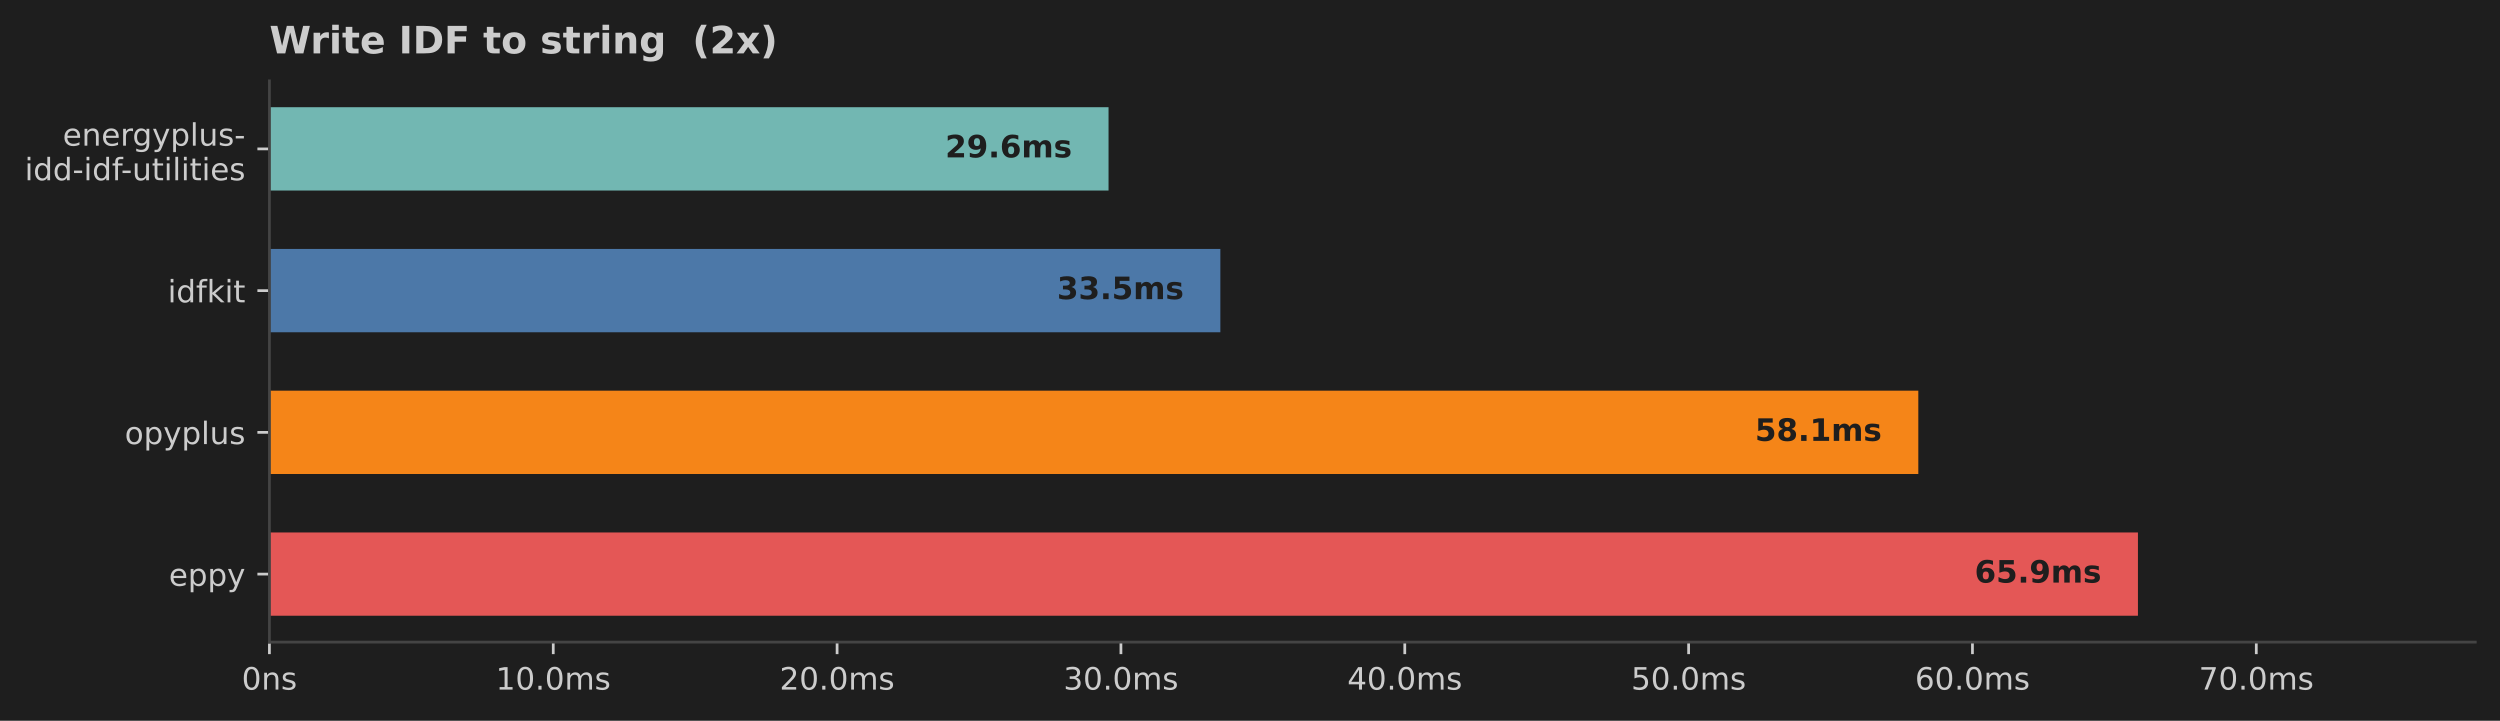
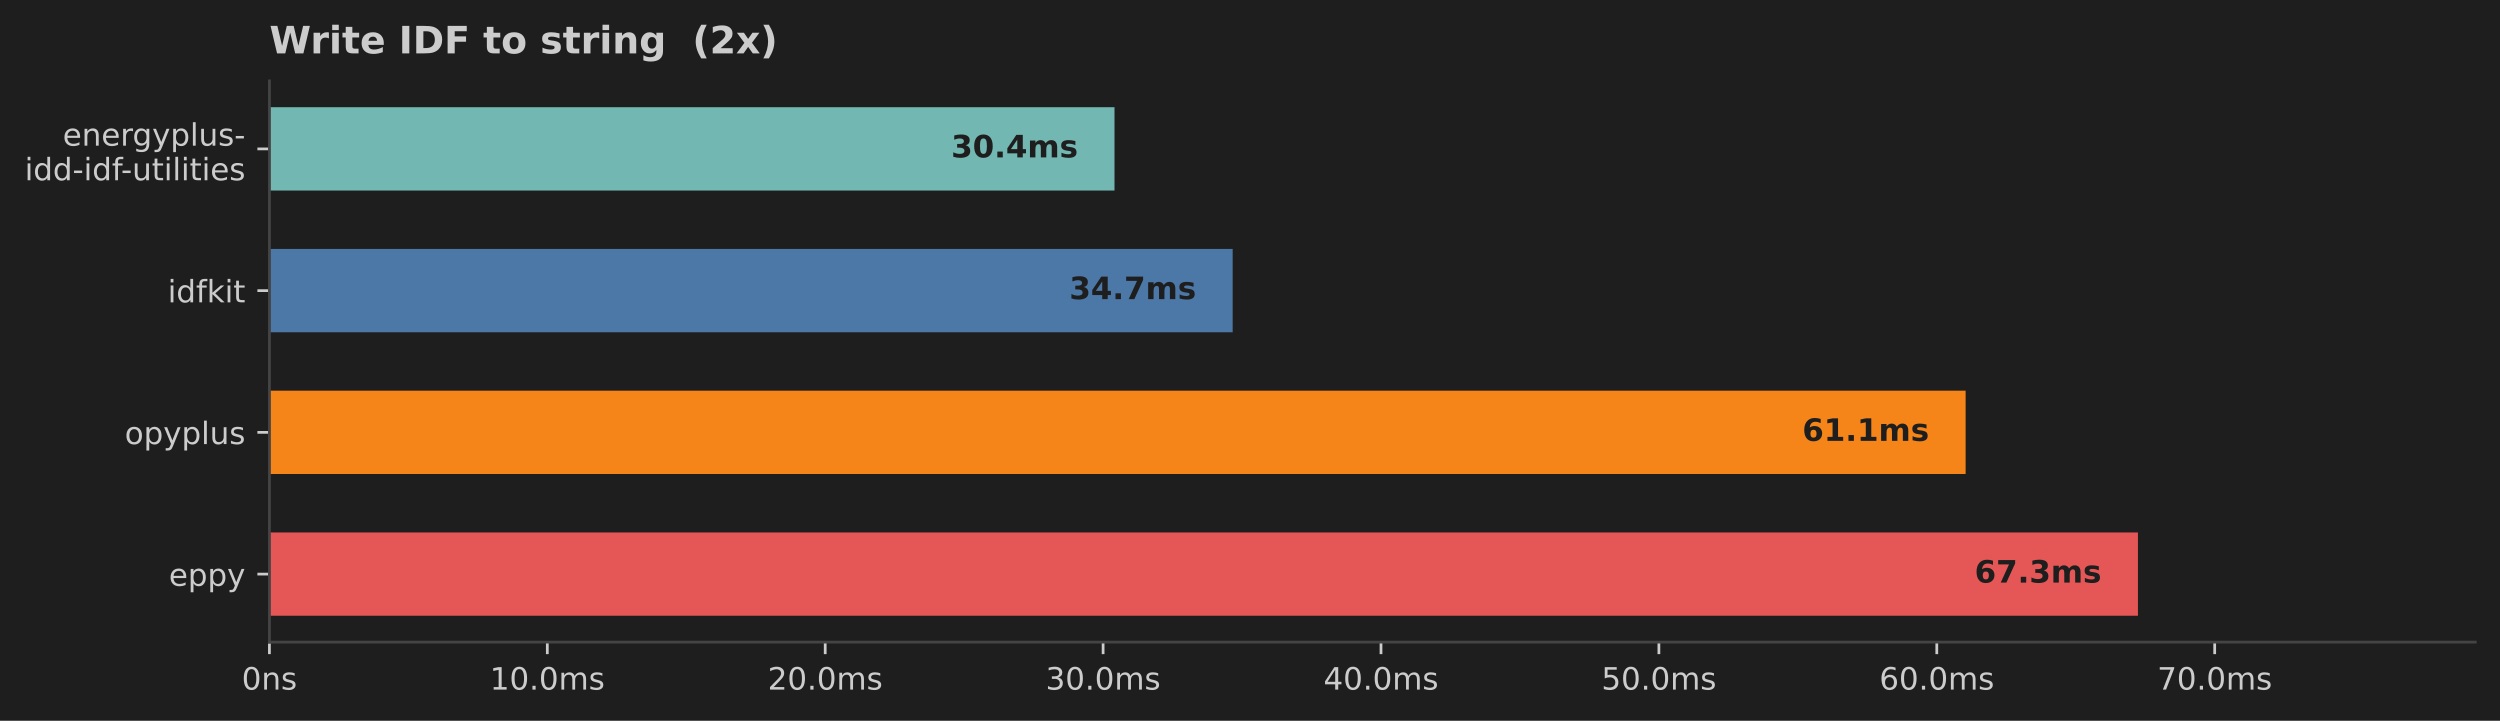
<svg xmlns="http://www.w3.org/2000/svg" xmlns:xlink="http://www.w3.org/1999/xlink" width="728.4pt" height="210pt" viewBox="0 0 728.4 210" version="1.1">
  <defs>
    <style type="text/css">*{stroke-linejoin: round; stroke-linecap: butt}</style>
  </defs>
  <g id="figure_1">
    <g id="patch_1">
      <path d="M 0 210 L 728.4 210 L 728.4 -0 L 0 -0 z " style="fill: #1e1e1e" />
    </g>
    <g id="axes_1">
      <g id="patch_2">
        <path d="M 78.497 187.089 L 721.2 187.089 L 721.2 23.558 L 78.497 23.558 z " style="fill: #1e1e1e" />
      </g>
      <g id="patch_3">
-         <path d="M 78.497 30.992 L 323.235 30.992 L 323.235 55.769 L 78.497 55.769 z " clip-path="url(#p96dfc71b9c)" style="fill: #72b7b2; stroke: #1e1e1e; stroke-width: 0.5; stroke-linejoin: miter" />
+         <path d="M 78.497 30.992 L 324.974 30.992 L 324.974 55.769 L 78.497 55.769 z " clip-path="url(#p9138da29f1)" style="fill: #72b7b2; stroke: #1e1e1e; stroke-width: 0.5; stroke-linejoin: miter" />
      </g>
      <g id="patch_4">
-         <path d="M 78.497 72.287 L 355.811 72.287 L 355.811 97.065 L 78.497 97.065 z " clip-path="url(#p96dfc71b9c)" style="fill: #4c78a8; stroke: #1e1e1e; stroke-width: 0.5; stroke-linejoin: miter" />
+         <path d="M 78.497 72.287 L 359.402 72.287 L 359.402 97.065 L 78.497 97.065 z " clip-path="url(#p9138da29f1)" style="fill: #4c78a8; stroke: #1e1e1e; stroke-width: 0.5; stroke-linejoin: miter" />
      </g>
      <g id="patch_5">
-         <path d="M 78.497 113.583 L 559.168 113.583 L 559.168 138.36 L 78.497 138.36 z " clip-path="url(#p96dfc71b9c)" style="fill: #f58518; stroke: #1e1e1e; stroke-width: 0.5; stroke-linejoin: miter" />
+         <path d="M 78.497 113.583 L 572.957 113.583 L 572.957 138.36 L 78.497 138.36 z " clip-path="url(#p9138da29f1)" style="fill: #f58518; stroke: #1e1e1e; stroke-width: 0.5; stroke-linejoin: miter" />
      </g>
      <g id="patch_6">
-         <path d="M 78.497 154.879 L 623.16 154.879 L 623.16 179.656 L 78.497 179.656 z " clip-path="url(#p96dfc71b9c)" style="fill: #e45756; stroke: #1e1e1e; stroke-width: 0.5; stroke-linejoin: miter" />
+         <path d="M 78.497 154.879 L 623.16 154.879 L 623.16 179.656 L 78.497 179.656 z " clip-path="url(#p9138da29f1)" style="fill: #e45756; stroke: #1e1e1e; stroke-width: 0.5; stroke-linejoin: miter" />
      </g>
      <g id="matplotlib.axis_1">
        <g id="xtick_1">
          <g id="line2d_1">
            <defs>
-               <path id="m6cda7a07f8" d="M 0 0 L 0 3.5 " style="stroke: #cccccc; stroke-width: 0.8" />
+               <path id="me271618b2a" d="M 0 0 L 0 3.5 " style="stroke: #cccccc; stroke-width: 0.8" />
            </defs>
            <g>
-               <use xlink:href="#m6cda7a07f8" x="78.497" y="187.089" style="fill: #cccccc; stroke: #cccccc; stroke-width: 0.8" />
+               <use xlink:href="#me271618b2a" x="78.497" y="187.089" style="fill: #cccccc; stroke: #cccccc; stroke-width: 0.8" />
            </g>
          </g>
          <g id="text_1">
            <g style="fill: #cccccc" transform="translate(70.43734 200.9278) scale(0.09 -0.09)">
              <defs>
                <path id="DejaVuSans-30" d="M 2034 4250 Q 1547 4250 1301 3770 Q 1056 3291 1056 2328 Q 1056 1369 1301 889 Q 1547 409 2034 409 Q 2525 409 2770 889 Q 3016 1369 3016 2328 Q 3016 3291 2770 3770 Q 2525 4250 2034 4250 z M 2034 4750 Q 2819 4750 3233 4129 Q 3647 3509 3647 2328 Q 3647 1150 3233 529 Q 2819 -91 2034 -91 Q 1250 -91 836 529 Q 422 1150 422 2328 Q 422 3509 836 4129 Q 1250 4750 2034 4750 z " transform="scale(0.015625)" />
                <path id="DejaVuSans-6e" d="M 3513 2113 L 3513 0 L 2938 0 L 2938 2094 Q 2938 2591 2744 2837 Q 2550 3084 2163 3084 Q 1697 3084 1428 2787 Q 1159 2491 1159 1978 L 1159 0 L 581 0 L 581 3500 L 1159 3500 L 1159 2956 Q 1366 3272 1645 3428 Q 1925 3584 2291 3584 Q 2894 3584 3203 3211 Q 3513 2838 3513 2113 z " transform="scale(0.015625)" />
                <path id="DejaVuSans-73" d="M 2834 3397 L 2834 2853 Q 2591 2978 2328 3040 Q 2066 3103 1784 3103 Q 1356 3103 1142 2972 Q 928 2841 928 2578 Q 928 2378 1081 2264 Q 1234 2150 1697 2047 L 1894 2003 Q 2506 1872 2764 1633 Q 3022 1394 3022 966 Q 3022 478 2636 193 Q 2250 -91 1575 -91 Q 1294 -91 989 -36 Q 684 19 347 128 L 347 722 Q 666 556 975 473 Q 1284 391 1588 391 Q 1994 391 2212 530 Q 2431 669 2431 922 Q 2431 1156 2273 1281 Q 2116 1406 1581 1522 L 1381 1569 Q 847 1681 609 1914 Q 372 2147 372 2553 Q 372 3047 722 3315 Q 1072 3584 1716 3584 Q 2034 3584 2315 3537 Q 2597 3491 2834 3397 z " transform="scale(0.015625)" />
              </defs>
              <use xlink:href="#DejaVuSans-30" />
              <use xlink:href="#DejaVuSans-6e" transform="translate(63.62305 0)" />
              <use xlink:href="#DejaVuSans-73" transform="translate(127.002 0)" />
            </g>
          </g>
        </g>
        <g id="xtick_2">
          <g id="line2d_2">
            <g>
-               <use xlink:href="#m6cda7a07f8" x="161.196" y="187.089" style="fill: #cccccc; stroke: #cccccc; stroke-width: 0.8" />
+               <use xlink:href="#me271618b2a" x="159.465" y="187.089" style="fill: #cccccc; stroke: #cccccc; stroke-width: 0.8" />
            </g>
          </g>
          <g id="text_2">
-             <g style="fill: #cccccc" transform="translate(144.4491 200.9278) scale(0.09 -0.09)">
+             <g style="fill: #cccccc" transform="translate(142.7175 200.9278) scale(0.09 -0.09)">
              <defs>
                <path id="DejaVuSans-31" d="M 794 531 L 1825 531 L 1825 4091 L 703 3866 L 703 4441 L 1819 4666 L 2450 4666 L 2450 531 L 3481 531 L 3481 0 L 794 0 L 794 531 z " transform="scale(0.015625)" />
                <path id="DejaVuSans-2e" d="M 684 794 L 1344 794 L 1344 0 L 684 0 L 684 794 z " transform="scale(0.015625)" />
                <path id="DejaVuSans-6d" d="M 3328 2828 Q 3544 3216 3844 3400 Q 4144 3584 4550 3584 Q 5097 3584 5394 3201 Q 5691 2819 5691 2113 L 5691 0 L 5113 0 L 5113 2094 Q 5113 2597 4934 2840 Q 4756 3084 4391 3084 Q 3944 3084 3684 2787 Q 3425 2491 3425 1978 L 3425 0 L 2847 0 L 2847 2094 Q 2847 2600 2669 2842 Q 2491 3084 2119 3084 Q 1678 3084 1418 2786 Q 1159 2488 1159 1978 L 1159 0 L 581 0 L 581 3500 L 1159 3500 L 1159 2956 Q 1356 3278 1631 3431 Q 1906 3584 2284 3584 Q 2666 3584 2933 3390 Q 3200 3197 3328 2828 z " transform="scale(0.015625)" />
              </defs>
              <use xlink:href="#DejaVuSans-31" />
              <use xlink:href="#DejaVuSans-30" transform="translate(63.62305 0)" />
              <use xlink:href="#DejaVuSans-2e" transform="translate(127.2461 0)" />
              <use xlink:href="#DejaVuSans-30" transform="translate(159.0332 0)" />
              <use xlink:href="#DejaVuSans-6d" transform="translate(222.6562 0)" />
              <use xlink:href="#DejaVuSans-73" transform="translate(320.0684 0)" />
            </g>
          </g>
        </g>
        <g id="xtick_3">
          <g id="line2d_3">
            <g>
-               <use xlink:href="#m6cda7a07f8" x="243.896" y="187.089" style="fill: #cccccc; stroke: #cccccc; stroke-width: 0.8" />
+               <use xlink:href="#me271618b2a" x="240.432" y="187.089" style="fill: #cccccc; stroke: #cccccc; stroke-width: 0.8" />
            </g>
          </g>
          <g id="text_3">
-             <g style="fill: #cccccc" transform="translate(227.1487 200.9278) scale(0.09 -0.09)">
+             <g style="fill: #cccccc" transform="translate(223.6855 200.9278) scale(0.09 -0.09)">
              <defs>
                <path id="DejaVuSans-32" d="M 1228 531 L 3431 531 L 3431 0 L 469 0 L 469 531 Q 828 903 1448 1529 Q 2069 2156 2228 2338 Q 2531 2678 2651 2914 Q 2772 3150 2772 3378 Q 2772 3750 2511 3984 Q 2250 4219 1831 4219 Q 1534 4219 1204 4116 Q 875 4013 500 3803 L 500 4441 Q 881 4594 1212 4672 Q 1544 4750 1819 4750 Q 2544 4750 2975 4387 Q 3406 4025 3406 3419 Q 3406 3131 3298 2873 Q 3191 2616 2906 2266 Q 2828 2175 2409 1742 Q 1991 1309 1228 531 z " transform="scale(0.015625)" />
              </defs>
              <use xlink:href="#DejaVuSans-32" />
              <use xlink:href="#DejaVuSans-30" transform="translate(63.62305 0)" />
              <use xlink:href="#DejaVuSans-2e" transform="translate(127.2461 0)" />
              <use xlink:href="#DejaVuSans-30" transform="translate(159.0332 0)" />
              <use xlink:href="#DejaVuSans-6d" transform="translate(222.6562 0)" />
              <use xlink:href="#DejaVuSans-73" transform="translate(320.0684 0)" />
            </g>
          </g>
        </g>
        <g id="xtick_4">
          <g id="line2d_4">
            <g>
-               <use xlink:href="#m6cda7a07f8" x="326.595" y="187.089" style="fill: #cccccc; stroke: #cccccc; stroke-width: 0.8" />
+               <use xlink:href="#me271618b2a" x="321.4" y="187.089" style="fill: #cccccc; stroke: #cccccc; stroke-width: 0.8" />
            </g>
          </g>
          <g id="text_4">
-             <g style="fill: #cccccc" transform="translate(309.8482 200.9278) scale(0.09 -0.09)">
+             <g style="fill: #cccccc" transform="translate(304.6534 200.9278) scale(0.09 -0.09)">
              <defs>
                <path id="DejaVuSans-33" d="M 2597 2516 Q 3050 2419 3304 2112 Q 3559 1806 3559 1356 Q 3559 666 3084 287 Q 2609 -91 1734 -91 Q 1441 -91 1130 -33 Q 819 25 488 141 L 488 750 Q 750 597 1062 519 Q 1375 441 1716 441 Q 2309 441 2620 675 Q 2931 909 2931 1356 Q 2931 1769 2642 2001 Q 2353 2234 1838 2234 L 1294 2234 L 1294 2753 L 1863 2753 Q 2328 2753 2575 2939 Q 2822 3125 2822 3475 Q 2822 3834 2567 4026 Q 2313 4219 1838 4219 Q 1578 4219 1281 4162 Q 984 4106 628 3988 L 628 4550 Q 988 4650 1302 4700 Q 1616 4750 1894 4750 Q 2613 4750 3031 4423 Q 3450 4097 3450 3541 Q 3450 3153 3228 2886 Q 3006 2619 2597 2516 z " transform="scale(0.015625)" />
              </defs>
              <use xlink:href="#DejaVuSans-33" />
              <use xlink:href="#DejaVuSans-30" transform="translate(63.62305 0)" />
              <use xlink:href="#DejaVuSans-2e" transform="translate(127.2461 0)" />
              <use xlink:href="#DejaVuSans-30" transform="translate(159.0332 0)" />
              <use xlink:href="#DejaVuSans-6d" transform="translate(222.6562 0)" />
              <use xlink:href="#DejaVuSans-73" transform="translate(320.0684 0)" />
            </g>
          </g>
        </g>
        <g id="xtick_5">
          <g id="line2d_5">
            <g>
-               <use xlink:href="#m6cda7a07f8" x="409.295" y="187.089" style="fill: #cccccc; stroke: #cccccc; stroke-width: 0.8" />
+               <use xlink:href="#me271618b2a" x="402.368" y="187.089" style="fill: #cccccc; stroke: #cccccc; stroke-width: 0.8" />
            </g>
          </g>
          <g id="text_5">
-             <g style="fill: #cccccc" transform="translate(392.5478 200.9278) scale(0.09 -0.09)">
+             <g style="fill: #cccccc" transform="translate(385.6214 200.9278) scale(0.09 -0.09)">
              <defs>
                <path id="DejaVuSans-34" d="M 2419 4116 L 825 1625 L 2419 1625 L 2419 4116 z M 2253 4666 L 3047 4666 L 3047 1625 L 3713 1625 L 3713 1100 L 3047 1100 L 3047 0 L 2419 0 L 2419 1100 L 313 1100 L 313 1709 L 2253 4666 z " transform="scale(0.015625)" />
              </defs>
              <use xlink:href="#DejaVuSans-34" />
              <use xlink:href="#DejaVuSans-30" transform="translate(63.62305 0)" />
              <use xlink:href="#DejaVuSans-2e" transform="translate(127.2461 0)" />
              <use xlink:href="#DejaVuSans-30" transform="translate(159.0332 0)" />
              <use xlink:href="#DejaVuSans-6d" transform="translate(222.6562 0)" />
              <use xlink:href="#DejaVuSans-73" transform="translate(320.0684 0)" />
            </g>
          </g>
        </g>
        <g id="xtick_6">
          <g id="line2d_6">
            <g>
-               <use xlink:href="#m6cda7a07f8" x="491.994" y="187.089" style="fill: #cccccc; stroke: #cccccc; stroke-width: 0.8" />
+               <use xlink:href="#me271618b2a" x="483.336" y="187.089" style="fill: #cccccc; stroke: #cccccc; stroke-width: 0.8" />
            </g>
          </g>
          <g id="text_6">
-             <g style="fill: #cccccc" transform="translate(475.2474 200.9278) scale(0.09 -0.09)">
+             <g style="fill: #cccccc" transform="translate(466.5893 200.9278) scale(0.09 -0.09)">
              <defs>
                <path id="DejaVuSans-35" d="M 691 4666 L 3169 4666 L 3169 4134 L 1269 4134 L 1269 2991 Q 1406 3038 1543 3061 Q 1681 3084 1819 3084 Q 2600 3084 3056 2656 Q 3513 2228 3513 1497 Q 3513 744 3044 326 Q 2575 -91 1722 -91 Q 1428 -91 1123 -41 Q 819 9 494 109 L 494 744 Q 775 591 1075 516 Q 1375 441 1709 441 Q 2250 441 2565 725 Q 2881 1009 2881 1497 Q 2881 1984 2565 2268 Q 2250 2553 1709 2553 Q 1456 2553 1204 2497 Q 953 2441 691 2322 L 691 4666 z " transform="scale(0.015625)" />
              </defs>
              <use xlink:href="#DejaVuSans-35" />
              <use xlink:href="#DejaVuSans-30" transform="translate(63.62305 0)" />
              <use xlink:href="#DejaVuSans-2e" transform="translate(127.2461 0)" />
              <use xlink:href="#DejaVuSans-30" transform="translate(159.0332 0)" />
              <use xlink:href="#DejaVuSans-6d" transform="translate(222.6562 0)" />
              <use xlink:href="#DejaVuSans-73" transform="translate(320.0684 0)" />
            </g>
          </g>
        </g>
        <g id="xtick_7">
          <g id="line2d_7">
            <g>
-               <use xlink:href="#m6cda7a07f8" x="574.694" y="187.089" style="fill: #cccccc; stroke: #cccccc; stroke-width: 0.8" />
+               <use xlink:href="#me271618b2a" x="564.304" y="187.089" style="fill: #cccccc; stroke: #cccccc; stroke-width: 0.8" />
            </g>
          </g>
          <g id="text_7">
-             <g style="fill: #cccccc" transform="translate(557.9469 200.9278) scale(0.09 -0.09)">
+             <g style="fill: #cccccc" transform="translate(547.5573 200.9278) scale(0.09 -0.09)">
              <defs>
                <path id="DejaVuSans-36" d="M 2113 2584 Q 1688 2584 1439 2293 Q 1191 2003 1191 1497 Q 1191 994 1439 701 Q 1688 409 2113 409 Q 2538 409 2786 701 Q 3034 994 3034 1497 Q 3034 2003 2786 2293 Q 2538 2584 2113 2584 z M 3366 4563 L 3366 3988 Q 3128 4100 2886 4159 Q 2644 4219 2406 4219 Q 1781 4219 1451 3797 Q 1122 3375 1075 2522 Q 1259 2794 1537 2939 Q 1816 3084 2150 3084 Q 2853 3084 3261 2657 Q 3669 2231 3669 1497 Q 3669 778 3244 343 Q 2819 -91 2113 -91 Q 1303 -91 875 529 Q 447 1150 447 2328 Q 447 3434 972 4092 Q 1497 4750 2381 4750 Q 2619 4750 2861 4703 Q 3103 4656 3366 4563 z " transform="scale(0.015625)" />
              </defs>
              <use xlink:href="#DejaVuSans-36" />
              <use xlink:href="#DejaVuSans-30" transform="translate(63.62305 0)" />
              <use xlink:href="#DejaVuSans-2e" transform="translate(127.2461 0)" />
              <use xlink:href="#DejaVuSans-30" transform="translate(159.0332 0)" />
              <use xlink:href="#DejaVuSans-6d" transform="translate(222.6562 0)" />
              <use xlink:href="#DejaVuSans-73" transform="translate(320.0684 0)" />
            </g>
          </g>
        </g>
        <g id="xtick_8">
          <g id="line2d_8">
            <g>
-               <use xlink:href="#m6cda7a07f8" x="657.394" y="187.089" style="fill: #cccccc; stroke: #cccccc; stroke-width: 0.8" />
+               <use xlink:href="#me271618b2a" x="645.272" y="187.089" style="fill: #cccccc; stroke: #cccccc; stroke-width: 0.8" />
            </g>
          </g>
          <g id="text_8">
-             <g style="fill: #cccccc" transform="translate(640.6465 200.9278) scale(0.09 -0.09)">
+             <g style="fill: #cccccc" transform="translate(628.5253 200.9278) scale(0.09 -0.09)">
              <defs>
                <path id="DejaVuSans-37" d="M 525 4666 L 3525 4666 L 3525 4397 L 1831 0 L 1172 0 L 2766 4134 L 525 4134 L 525 4666 z " transform="scale(0.015625)" />
              </defs>
              <use xlink:href="#DejaVuSans-37" />
              <use xlink:href="#DejaVuSans-30" transform="translate(63.62305 0)" />
              <use xlink:href="#DejaVuSans-2e" transform="translate(127.2461 0)" />
              <use xlink:href="#DejaVuSans-30" transform="translate(159.0332 0)" />
              <use xlink:href="#DejaVuSans-6d" transform="translate(222.6562 0)" />
              <use xlink:href="#DejaVuSans-73" transform="translate(320.0684 0)" />
            </g>
          </g>
        </g>
      </g>
      <g id="matplotlib.axis_2">
        <g id="ytick_1">
          <g id="line2d_9">
            <defs>
-               <path id="mdb634c8b94" d="M 0 0 L -3.5 0 " style="stroke: #cccccc; stroke-width: 0.8" />
+               <path id="m013db70991" d="M 0 0 L -3.5 0 " style="stroke: #cccccc; stroke-width: 0.8" />
            </defs>
            <g>
-               <use xlink:href="#mdb634c8b94" x="78.497" y="43.38" style="fill: #cccccc; stroke: #cccccc; stroke-width: 0.8" />
+               <use xlink:href="#m013db70991" x="78.497" y="43.38" style="fill: #cccccc; stroke: #cccccc; stroke-width: 0.8" />
            </g>
          </g>
          <g id="text_9">
            <g style="fill: #cccccc" transform="translate(18.28125 42.44435) scale(0.09 -0.09)">
              <defs>
                <path id="DejaVuSans-65" d="M 3597 1894 L 3597 1613 L 953 1613 Q 991 1019 1311 708 Q 1631 397 2203 397 Q 2534 397 2845 478 Q 3156 559 3463 722 L 3463 178 Q 3153 47 2828 -22 Q 2503 -91 2169 -91 Q 1331 -91 842 396 Q 353 884 353 1716 Q 353 2575 817 3079 Q 1281 3584 2069 3584 Q 2775 3584 3186 3129 Q 3597 2675 3597 1894 z M 3022 2063 Q 3016 2534 2758 2815 Q 2500 3097 2075 3097 Q 1594 3097 1305 2825 Q 1016 2553 972 2059 L 3022 2063 z " transform="scale(0.015625)" />
                <path id="DejaVuSans-72" d="M 2631 2963 Q 2534 3019 2420 3045 Q 2306 3072 2169 3072 Q 1681 3072 1420 2755 Q 1159 2438 1159 1844 L 1159 0 L 581 0 L 581 3500 L 1159 3500 L 1159 2956 Q 1341 3275 1631 3429 Q 1922 3584 2338 3584 Q 2397 3584 2469 3576 Q 2541 3569 2628 3553 L 2631 2963 z " transform="scale(0.015625)" />
                <path id="DejaVuSans-67" d="M 2906 1791 Q 2906 2416 2648 2759 Q 2391 3103 1925 3103 Q 1463 3103 1205 2759 Q 947 2416 947 1791 Q 947 1169 1205 825 Q 1463 481 1925 481 Q 2391 481 2648 825 Q 2906 1169 2906 1791 z M 3481 434 Q 3481 -459 3084 -895 Q 2688 -1331 1869 -1331 Q 1566 -1331 1297 -1286 Q 1028 -1241 775 -1147 L 775 -588 Q 1028 -725 1275 -790 Q 1522 -856 1778 -856 Q 2344 -856 2625 -561 Q 2906 -266 2906 331 L 2906 616 Q 2728 306 2450 153 Q 2172 0 1784 0 Q 1141 0 747 490 Q 353 981 353 1791 Q 353 2603 747 3093 Q 1141 3584 1784 3584 Q 2172 3584 2450 3431 Q 2728 3278 2906 2969 L 2906 3500 L 3481 3500 L 3481 434 z " transform="scale(0.015625)" />
                <path id="DejaVuSans-79" d="M 2059 -325 Q 1816 -950 1584 -1140 Q 1353 -1331 966 -1331 L 506 -1331 L 506 -850 L 844 -850 Q 1081 -850 1212 -737 Q 1344 -625 1503 -206 L 1606 56 L 191 3500 L 800 3500 L 1894 763 L 2988 3500 L 3597 3500 L 2059 -325 z " transform="scale(0.015625)" />
                <path id="DejaVuSans-70" d="M 1159 525 L 1159 -1331 L 581 -1331 L 581 3500 L 1159 3500 L 1159 2969 Q 1341 3281 1617 3432 Q 1894 3584 2278 3584 Q 2916 3584 3314 3078 Q 3713 2572 3713 1747 Q 3713 922 3314 415 Q 2916 -91 2278 -91 Q 1894 -91 1617 61 Q 1341 213 1159 525 z M 3116 1747 Q 3116 2381 2855 2742 Q 2594 3103 2138 3103 Q 1681 3103 1420 2742 Q 1159 2381 1159 1747 Q 1159 1113 1420 752 Q 1681 391 2138 391 Q 2594 391 2855 752 Q 3116 1113 3116 1747 z " transform="scale(0.015625)" />
                <path id="DejaVuSans-6c" d="M 603 4863 L 1178 4863 L 1178 0 L 603 0 L 603 4863 z " transform="scale(0.015625)" />
                <path id="DejaVuSans-75" d="M 544 1381 L 544 3500 L 1119 3500 L 1119 1403 Q 1119 906 1312 657 Q 1506 409 1894 409 Q 2359 409 2629 706 Q 2900 1003 2900 1516 L 2900 3500 L 3475 3500 L 3475 0 L 2900 0 L 2900 538 Q 2691 219 2414 64 Q 2138 -91 1772 -91 Q 1169 -91 856 284 Q 544 659 544 1381 z M 1991 3584 L 1991 3584 z " transform="scale(0.015625)" />
                <path id="DejaVuSans-2d" d="M 313 2009 L 1997 2009 L 1997 1497 L 313 1497 L 313 2009 z " transform="scale(0.015625)" />
              </defs>
              <use xlink:href="#DejaVuSans-65" />
              <use xlink:href="#DejaVuSans-6e" transform="translate(61.52344 0)" />
              <use xlink:href="#DejaVuSans-65" transform="translate(124.9023 0)" />
              <use xlink:href="#DejaVuSans-72" transform="translate(186.4258 0)" />
              <use xlink:href="#DejaVuSans-67" transform="translate(225.7891 0)" />
              <use xlink:href="#DejaVuSans-79" transform="translate(289.2656 0)" />
              <use xlink:href="#DejaVuSans-70" transform="translate(348.4453 0)" />
              <use xlink:href="#DejaVuSans-6c" transform="translate(411.9219 0)" />
              <use xlink:href="#DejaVuSans-75" transform="translate(439.7051 0)" />
              <use xlink:href="#DejaVuSans-73" transform="translate(503.084 0)" />
              <use xlink:href="#DejaVuSans-2d" transform="translate(555.1836 0)" />
            </g>
            <g style="fill: #cccccc" transform="translate(7.2 52.52238) scale(0.09 -0.09)">
              <defs>
                <path id="DejaVuSans-69" d="M 603 3500 L 1178 3500 L 1178 0 L 603 0 L 603 3500 z M 603 4863 L 1178 4863 L 1178 4134 L 603 4134 L 603 4863 z " transform="scale(0.015625)" />
                <path id="DejaVuSans-64" d="M 2906 2969 L 2906 4863 L 3481 4863 L 3481 0 L 2906 0 L 2906 525 Q 2725 213 2448 61 Q 2172 -91 1784 -91 Q 1150 -91 751 415 Q 353 922 353 1747 Q 353 2572 751 3078 Q 1150 3584 1784 3584 Q 2172 3584 2448 3432 Q 2725 3281 2906 2969 z M 947 1747 Q 947 1113 1208 752 Q 1469 391 1925 391 Q 2381 391 2643 752 Q 2906 1113 2906 1747 Q 2906 2381 2643 2742 Q 2381 3103 1925 3103 Q 1469 3103 1208 2742 Q 947 2381 947 1747 z " transform="scale(0.015625)" />
                <path id="DejaVuSans-66" d="M 2375 4863 L 2375 4384 L 1825 4384 Q 1516 4384 1395 4259 Q 1275 4134 1275 3809 L 1275 3500 L 2222 3500 L 2222 3053 L 1275 3053 L 1275 0 L 697 0 L 697 3053 L 147 3053 L 147 3500 L 697 3500 L 697 3744 Q 697 4328 969 4595 Q 1241 4863 1831 4863 L 2375 4863 z " transform="scale(0.015625)" />
                <path id="DejaVuSans-74" d="M 1172 4494 L 1172 3500 L 2356 3500 L 2356 3053 L 1172 3053 L 1172 1153 Q 1172 725 1289 603 Q 1406 481 1766 481 L 2356 481 L 2356 0 L 1766 0 Q 1100 0 847 248 Q 594 497 594 1153 L 594 3053 L 172 3053 L 172 3500 L 594 3500 L 594 4494 L 1172 4494 z " transform="scale(0.015625)" />
              </defs>
              <use xlink:href="#DejaVuSans-69" />
              <use xlink:href="#DejaVuSans-64" transform="translate(27.7832 0)" />
              <use xlink:href="#DejaVuSans-64" transform="translate(91.25977 0)" />
              <use xlink:href="#DejaVuSans-2d" transform="translate(154.7363 0)" />
              <use xlink:href="#DejaVuSans-69" transform="translate(190.8203 0)" />
              <use xlink:href="#DejaVuSans-64" transform="translate(218.6035 0)" />
              <use xlink:href="#DejaVuSans-66" transform="translate(282.0801 0)" />
              <use xlink:href="#DejaVuSans-2d" transform="translate(311.7852 0)" />
              <use xlink:href="#DejaVuSans-75" transform="translate(347.8691 0)" />
              <use xlink:href="#DejaVuSans-74" transform="translate(411.248 0)" />
              <use xlink:href="#DejaVuSans-69" transform="translate(450.457 0)" />
              <use xlink:href="#DejaVuSans-6c" transform="translate(478.2402 0)" />
              <use xlink:href="#DejaVuSans-69" transform="translate(506.0234 0)" />
              <use xlink:href="#DejaVuSans-74" transform="translate(533.8066 0)" />
              <use xlink:href="#DejaVuSans-69" transform="translate(573.0156 0)" />
              <use xlink:href="#DejaVuSans-65" transform="translate(600.7988 0)" />
              <use xlink:href="#DejaVuSans-73" transform="translate(662.3223 0)" />
            </g>
          </g>
        </g>
        <g id="ytick_2">
          <g id="line2d_10">
            <g>
-               <use xlink:href="#mdb634c8b94" x="78.497" y="84.676" style="fill: #cccccc; stroke: #cccccc; stroke-width: 0.8" />
+               <use xlink:href="#m013db70991" x="78.497" y="84.676" style="fill: #cccccc; stroke: #cccccc; stroke-width: 0.8" />
            </g>
          </g>
          <g id="text_10">
            <g style="fill: #cccccc" transform="translate(48.87422 88.0952) scale(0.09 -0.09)">
              <defs>
                <path id="DejaVuSans-6b" d="M 581 4863 L 1159 4863 L 1159 1991 L 2875 3500 L 3609 3500 L 1753 1863 L 3688 0 L 2938 0 L 1159 1709 L 1159 0 L 581 0 L 581 4863 z " transform="scale(0.015625)" />
              </defs>
              <use xlink:href="#DejaVuSans-69" />
              <use xlink:href="#DejaVuSans-64" transform="translate(27.7832 0)" />
              <use xlink:href="#DejaVuSans-66" transform="translate(91.25977 0)" />
              <use xlink:href="#DejaVuSans-6b" transform="translate(126.4648 0)" />
              <use xlink:href="#DejaVuSans-69" transform="translate(184.375 0)" />
              <use xlink:href="#DejaVuSans-74" transform="translate(212.1582 0)" />
            </g>
          </g>
        </g>
        <g id="ytick_3">
          <g id="line2d_11">
            <g>
-               <use xlink:href="#mdb634c8b94" x="78.497" y="125.972" style="fill: #cccccc; stroke: #cccccc; stroke-width: 0.8" />
+               <use xlink:href="#m013db70991" x="78.497" y="125.972" style="fill: #cccccc; stroke: #cccccc; stroke-width: 0.8" />
            </g>
          </g>
          <g id="text_11">
            <g style="fill: #cccccc" transform="translate(36.34313 129.3909) scale(0.09 -0.09)">
              <defs>
                <path id="DejaVuSans-6f" d="M 1959 3097 Q 1497 3097 1228 2736 Q 959 2375 959 1747 Q 959 1119 1226 758 Q 1494 397 1959 397 Q 2419 397 2687 759 Q 2956 1122 2956 1747 Q 2956 2369 2687 2733 Q 2419 3097 1959 3097 z M 1959 3584 Q 2709 3584 3137 3096 Q 3566 2609 3566 1747 Q 3566 888 3137 398 Q 2709 -91 1959 -91 Q 1206 -91 779 398 Q 353 888 353 1747 Q 353 2609 779 3096 Q 1206 3584 1959 3584 z " transform="scale(0.015625)" />
              </defs>
              <use xlink:href="#DejaVuSans-6f" />
              <use xlink:href="#DejaVuSans-70" transform="translate(61.18164 0)" />
              <use xlink:href="#DejaVuSans-79" transform="translate(124.6582 0)" />
              <use xlink:href="#DejaVuSans-70" transform="translate(183.8379 0)" />
              <use xlink:href="#DejaVuSans-6c" transform="translate(247.3145 0)" />
              <use xlink:href="#DejaVuSans-75" transform="translate(275.0977 0)" />
              <use xlink:href="#DejaVuSans-73" transform="translate(338.4766 0)" />
            </g>
          </g>
        </g>
        <g id="ytick_4">
          <g id="line2d_12">
            <g>
-               <use xlink:href="#mdb634c8b94" x="78.497" y="167.267" style="fill: #cccccc; stroke: #cccccc; stroke-width: 0.8" />
+               <use xlink:href="#m013db70991" x="78.497" y="167.267" style="fill: #cccccc; stroke: #cccccc; stroke-width: 0.8" />
            </g>
          </g>
          <g id="text_12">
            <g style="fill: #cccccc" transform="translate(49.20469 170.6866) scale(0.09 -0.09)">
              <use xlink:href="#DejaVuSans-65" />
              <use xlink:href="#DejaVuSans-70" transform="translate(61.52344 0)" />
              <use xlink:href="#DejaVuSans-70" transform="translate(125 0)" />
              <use xlink:href="#DejaVuSans-79" transform="translate(188.4766 0)" />
            </g>
          </g>
        </g>
      </g>
      <g id="patch_7">
        <path d="M 78.497 187.089 L 78.497 23.558 " style="fill: none; stroke: #444444; stroke-width: 0.8; stroke-linejoin: miter; stroke-linecap: square" />
      </g>
      <g id="patch_8">
        <path d="M 78.497 187.089 L 721.2 187.089 " style="fill: none; stroke: #444444; stroke-width: 0.8; stroke-linejoin: miter; stroke-linecap: square" />
      </g>
      <g id="text_13">
-         <g style="fill: #1e1e1e" transform="translate(275.4027 45.86365) scale(0.09 -0.09)">
+         <g style="fill: #1e1e1e" transform="translate(277.1411 45.86365) scale(0.09 -0.09)">
          <defs>
-             <path id="DejaVuSans-Bold-32" d="M 1844 884 L 3897 884 L 3897 0 L 506 0 L 506 884 L 2209 2388 Q 2438 2594 2547 2791 Q 2656 2988 2656 3200 Q 2656 3528 2436 3728 Q 2216 3928 1850 3928 Q 1569 3928 1234 3808 Q 900 3688 519 3450 L 519 4475 Q 925 4609 1322 4679 Q 1719 4750 2100 4750 Q 2938 4750 3402 4381 Q 3866 4013 3866 3353 Q 3866 2972 3669 2642 Q 3472 2313 2841 1759 L 1844 884 z " transform="scale(0.015625)" />
-             <path id="DejaVuSans-Bold-39" d="M 641 103 L 641 966 Q 928 831 1190 764 Q 1453 697 1709 697 Q 2247 697 2547 995 Q 2847 1294 2900 1881 Q 2688 1725 2447 1647 Q 2206 1569 1925 1569 Q 1209 1569 770 1986 Q 331 2403 331 3084 Q 331 3838 820 4291 Q 1309 4744 2131 4744 Q 3044 4744 3544 4128 Q 4044 3513 4044 2388 Q 4044 1231 3459 570 Q 2875 -91 1856 -91 Q 1528 -91 1228 -42 Q 928 6 641 103 z M 2125 2350 Q 2441 2350 2600 2554 Q 2759 2759 2759 3169 Q 2759 3575 2600 3781 Q 2441 3988 2125 3988 Q 1809 3988 1650 3781 Q 1491 3575 1491 3169 Q 1491 2759 1650 2554 Q 1809 2350 2125 2350 z " transform="scale(0.015625)" />
+             <path id="DejaVuSans-Bold-33" d="M 2981 2516 Q 3453 2394 3698 2092 Q 3944 1791 3944 1325 Q 3944 631 3412 270 Q 2881 -91 1863 -91 Q 1503 -91 1142 -33 Q 781 25 428 141 L 428 1069 Q 766 900 1098 814 Q 1431 728 1753 728 Q 2231 728 2486 893 Q 2741 1059 2741 1369 Q 2741 1688 2480 1852 Q 2219 2016 1709 2016 L 1228 2016 L 1228 2791 L 1734 2791 Q 2188 2791 2409 2933 Q 2631 3075 2631 3366 Q 2631 3634 2415 3781 Q 2200 3928 1806 3928 Q 1516 3928 1219 3862 Q 922 3797 628 3669 L 628 4550 Q 984 4650 1334 4700 Q 1684 4750 2022 4750 Q 2931 4750 3382 4451 Q 3834 4153 3834 3553 Q 3834 3144 3618 2883 Q 3403 2622 2981 2516 z " transform="scale(0.015625)" />
+             <path id="DejaVuSans-Bold-30" d="M 2944 2338 Q 2944 3213 2780 3570 Q 2616 3928 2228 3928 Q 1841 3928 1675 3570 Q 1509 3213 1509 2338 Q 1509 1453 1675 1090 Q 1841 728 2228 728 Q 2613 728 2778 1090 Q 2944 1453 2944 2338 z M 4147 2328 Q 4147 1169 3647 539 Q 3147 -91 2228 -91 Q 1306 -91 806 539 Q 306 1169 306 2328 Q 306 3491 806 4120 Q 1306 4750 2228 4750 Q 3147 4750 3647 4120 Q 4147 3491 4147 2328 z " transform="scale(0.015625)" />
            <path id="DejaVuSans-Bold-2e" d="M 653 1209 L 1778 1209 L 1778 0 L 653 0 L 653 1209 z " transform="scale(0.015625)" />
-             <path id="DejaVuSans-Bold-36" d="M 2316 2303 Q 2000 2303 1842 2098 Q 1684 1894 1684 1484 Q 1684 1075 1842 870 Q 2000 666 2316 666 Q 2634 666 2792 870 Q 2950 1075 2950 1484 Q 2950 1894 2792 2098 Q 2634 2303 2316 2303 z M 3803 4544 L 3803 3681 Q 3506 3822 3243 3889 Q 2981 3956 2731 3956 Q 2194 3956 1894 3657 Q 1594 3359 1544 2772 Q 1750 2925 1990 3001 Q 2231 3078 2516 3078 Q 3231 3078 3670 2659 Q 4109 2241 4109 1563 Q 4109 813 3618 361 Q 3128 -91 2303 -91 Q 1394 -91 895 523 Q 397 1138 397 2266 Q 397 3422 980 4083 Q 1563 4744 2578 4744 Q 2900 4744 3203 4694 Q 3506 4644 3803 4544 z " transform="scale(0.015625)" />
+             <path id="DejaVuSans-Bold-34" d="M 2356 3675 L 1038 1722 L 2356 1722 L 2356 3675 z M 2156 4666 L 3494 4666 L 3494 1722 L 4159 1722 L 4159 850 L 3494 850 L 3494 0 L 2356 0 L 2356 850 L 288 850 L 288 1881 L 2156 4666 z " transform="scale(0.015625)" />
            <path id="DejaVuSans-Bold-6d" d="M 3781 2919 Q 3994 3244 4286 3414 Q 4578 3584 4928 3584 Q 5531 3584 5847 3212 Q 6163 2841 6163 2131 L 6163 0 L 5038 0 L 5038 1825 Q 5041 1866 5042 1909 Q 5044 1953 5044 2034 Q 5044 2406 4934 2573 Q 4825 2741 4581 2741 Q 4263 2741 4089 2478 Q 3916 2216 3909 1719 L 3909 0 L 2784 0 L 2784 1825 Q 2784 2406 2684 2573 Q 2584 2741 2328 2741 Q 2006 2741 1831 2477 Q 1656 2213 1656 1722 L 1656 0 L 531 0 L 531 3500 L 1656 3500 L 1656 2988 Q 1863 3284 2130 3434 Q 2397 3584 2719 3584 Q 3081 3584 3359 3409 Q 3638 3234 3781 2919 z " transform="scale(0.015625)" />
            <path id="DejaVuSans-Bold-73" d="M 3272 3391 L 3272 2541 Q 2913 2691 2578 2766 Q 2244 2841 1947 2841 Q 1628 2841 1473 2761 Q 1319 2681 1319 2516 Q 1319 2381 1436 2309 Q 1553 2238 1856 2203 L 2053 2175 Q 2913 2066 3209 1816 Q 3506 1566 3506 1031 Q 3506 472 3093 190 Q 2681 -91 1863 -91 Q 1516 -91 1145 -36 Q 775 19 384 128 L 384 978 Q 719 816 1070 734 Q 1422 653 1784 653 Q 2113 653 2278 743 Q 2444 834 2444 1013 Q 2444 1163 2330 1236 Q 2216 1309 1875 1350 L 1678 1375 Q 931 1469 631 1722 Q 331 1975 331 2491 Q 331 3047 712 3315 Q 1094 3584 1881 3584 Q 2191 3584 2531 3537 Q 2872 3491 3272 3391 z " transform="scale(0.015625)" />
          </defs>
-           <use xlink:href="#DejaVuSans-Bold-32" />
-           <use xlink:href="#DejaVuSans-Bold-39" transform="translate(69.58008 0)" />
+           <use xlink:href="#DejaVuSans-Bold-33" />
+           <use xlink:href="#DejaVuSans-Bold-30" transform="translate(69.58008 0)" />
          <use xlink:href="#DejaVuSans-Bold-2e" transform="translate(139.1602 0)" />
-           <use xlink:href="#DejaVuSans-Bold-36" transform="translate(177.1484 0)" />
+           <use xlink:href="#DejaVuSans-Bold-34" transform="translate(177.1484 0)" />
          <use xlink:href="#DejaVuSans-Bold-6d" transform="translate(246.7285 0)" />
          <use xlink:href="#DejaVuSans-Bold-73" transform="translate(350.9277 0)" />
        </g>
      </g>
      <g id="text_14">
-         <g style="fill: #1e1e1e" transform="translate(307.9781 87.15934) scale(0.09 -0.09)">
+         <g style="fill: #1e1e1e" transform="translate(311.5692 87.15934) scale(0.09 -0.09)">
          <defs>
-             <path id="DejaVuSans-Bold-33" d="M 2981 2516 Q 3453 2394 3698 2092 Q 3944 1791 3944 1325 Q 3944 631 3412 270 Q 2881 -91 1863 -91 Q 1503 -91 1142 -33 Q 781 25 428 141 L 428 1069 Q 766 900 1098 814 Q 1431 728 1753 728 Q 2231 728 2486 893 Q 2741 1059 2741 1369 Q 2741 1688 2480 1852 Q 2219 2016 1709 2016 L 1228 2016 L 1228 2791 L 1734 2791 Q 2188 2791 2409 2933 Q 2631 3075 2631 3366 Q 2631 3634 2415 3781 Q 2200 3928 1806 3928 Q 1516 3928 1219 3862 Q 922 3797 628 3669 L 628 4550 Q 984 4650 1334 4700 Q 1684 4750 2022 4750 Q 2931 4750 3382 4451 Q 3834 4153 3834 3553 Q 3834 3144 3618 2883 Q 3403 2622 2981 2516 z " transform="scale(0.015625)" />
-             <path id="DejaVuSans-Bold-35" d="M 678 4666 L 3669 4666 L 3669 3781 L 1638 3781 L 1638 3059 Q 1775 3097 1914 3117 Q 2053 3138 2203 3138 Q 3056 3138 3531 2711 Q 4006 2284 4006 1522 Q 4006 766 3489 337 Q 2972 -91 2053 -91 Q 1656 -91 1267 -14 Q 878 63 494 219 L 494 1166 Q 875 947 1217 837 Q 1559 728 1863 728 Q 2300 728 2551 942 Q 2803 1156 2803 1522 Q 2803 1891 2551 2103 Q 2300 2316 1863 2316 Q 1603 2316 1309 2248 Q 1016 2181 678 2041 L 678 4666 z " transform="scale(0.015625)" />
+             <path id="DejaVuSans-Bold-37" d="M 428 4666 L 3944 4666 L 3944 3988 L 2125 0 L 953 0 L 2675 3781 L 428 3781 L 428 4666 z " transform="scale(0.015625)" />
          </defs>
          <use xlink:href="#DejaVuSans-Bold-33" />
-           <use xlink:href="#DejaVuSans-Bold-33" transform="translate(69.58008 0)" />
+           <use xlink:href="#DejaVuSans-Bold-34" transform="translate(69.58008 0)" />
          <use xlink:href="#DejaVuSans-Bold-2e" transform="translate(139.1602 0)" />
-           <use xlink:href="#DejaVuSans-Bold-35" transform="translate(177.1484 0)" />
+           <use xlink:href="#DejaVuSans-Bold-37" transform="translate(177.1484 0)" />
          <use xlink:href="#DejaVuSans-Bold-6d" transform="translate(246.7285 0)" />
          <use xlink:href="#DejaVuSans-Bold-73" transform="translate(350.9277 0)" />
        </g>
      </g>
      <g id="text_15">
-         <g style="fill: #1e1e1e" transform="translate(511.3354 128.455) scale(0.09 -0.09)">
+         <g style="fill: #1e1e1e" transform="translate(525.1247 128.455) scale(0.09 -0.09)">
          <defs>
-             <path id="DejaVuSans-Bold-38" d="M 2228 2088 Q 1891 2088 1709 1903 Q 1528 1719 1528 1375 Q 1528 1031 1709 848 Q 1891 666 2228 666 Q 2563 666 2741 848 Q 2919 1031 2919 1375 Q 2919 1722 2741 1905 Q 2563 2088 2228 2088 z M 1350 2484 Q 925 2613 709 2878 Q 494 3144 494 3541 Q 494 4131 934 4440 Q 1375 4750 2228 4750 Q 3075 4750 3515 4442 Q 3956 4134 3956 3541 Q 3956 3144 3739 2878 Q 3522 2613 3097 2484 Q 3572 2353 3814 2058 Q 4056 1763 4056 1313 Q 4056 619 3595 264 Q 3134 -91 2228 -91 Q 1319 -91 855 264 Q 391 619 391 1313 Q 391 1763 633 2058 Q 875 2353 1350 2484 z M 1631 3419 Q 1631 3141 1786 2991 Q 1941 2841 2228 2841 Q 2509 2841 2662 2991 Q 2816 3141 2816 3419 Q 2816 3697 2662 3845 Q 2509 3994 2228 3994 Q 1941 3994 1786 3844 Q 1631 3694 1631 3419 z " transform="scale(0.015625)" />
+             <path id="DejaVuSans-Bold-36" d="M 2316 2303 Q 2000 2303 1842 2098 Q 1684 1894 1684 1484 Q 1684 1075 1842 870 Q 2000 666 2316 666 Q 2634 666 2792 870 Q 2950 1075 2950 1484 Q 2950 1894 2792 2098 Q 2634 2303 2316 2303 z M 3803 4544 L 3803 3681 Q 3506 3822 3243 3889 Q 2981 3956 2731 3956 Q 2194 3956 1894 3657 Q 1594 3359 1544 2772 Q 1750 2925 1990 3001 Q 2231 3078 2516 3078 Q 3231 3078 3670 2659 Q 4109 2241 4109 1563 Q 4109 813 3618 361 Q 3128 -91 2303 -91 Q 1394 -91 895 523 Q 397 1138 397 2266 Q 397 3422 980 4083 Q 1563 4744 2578 4744 Q 2900 4744 3203 4694 Q 3506 4644 3803 4544 z " transform="scale(0.015625)" />
            <path id="DejaVuSans-Bold-31" d="M 750 831 L 1813 831 L 1813 3847 L 722 3622 L 722 4441 L 1806 4666 L 2950 4666 L 2950 831 L 4013 831 L 4013 0 L 750 0 L 750 831 z " transform="scale(0.015625)" />
          </defs>
-           <use xlink:href="#DejaVuSans-Bold-35" />
-           <use xlink:href="#DejaVuSans-Bold-38" transform="translate(69.58008 0)" />
+           <use xlink:href="#DejaVuSans-Bold-36" />
+           <use xlink:href="#DejaVuSans-Bold-31" transform="translate(69.58008 0)" />
          <use xlink:href="#DejaVuSans-Bold-2e" transform="translate(139.1602 0)" />
          <use xlink:href="#DejaVuSans-Bold-31" transform="translate(177.1484 0)" />
          <use xlink:href="#DejaVuSans-Bold-6d" transform="translate(246.7285 0)" />
          <use xlink:href="#DejaVuSans-Bold-73" transform="translate(350.9277 0)" />
        </g>
      </g>
      <g id="text_16">
        <g style="fill: #1e1e1e" transform="translate(575.3274 169.7507) scale(0.09 -0.09)">
          <use xlink:href="#DejaVuSans-Bold-36" />
-           <use xlink:href="#DejaVuSans-Bold-35" transform="translate(69.58008 0)" />
+           <use xlink:href="#DejaVuSans-Bold-37" transform="translate(69.58008 0)" />
          <use xlink:href="#DejaVuSans-Bold-2e" transform="translate(139.1602 0)" />
-           <use xlink:href="#DejaVuSans-Bold-39" transform="translate(177.1484 0)" />
+           <use xlink:href="#DejaVuSans-Bold-33" transform="translate(177.1484 0)" />
          <use xlink:href="#DejaVuSans-Bold-6d" transform="translate(246.7285 0)" />
          <use xlink:href="#DejaVuSans-Bold-73" transform="translate(350.9277 0)" />
        </g>
      </g>
      <g id="text_17">
        <g style="fill: #cccccc" transform="translate(78.49656 15.55828) scale(0.11 -0.11)">
          <defs>
            <path id="DejaVuSans-Bold-57" d="M 191 4666 L 1344 4666 L 2150 1275 L 2950 4666 L 4109 4666 L 4909 1275 L 5716 4666 L 6859 4666 L 5759 0 L 4372 0 L 3525 3547 L 2688 0 L 1300 0 L 191 4666 z " transform="scale(0.015625)" />
            <path id="DejaVuSans-Bold-72" d="M 3138 2547 Q 2991 2616 2845 2648 Q 2700 2681 2553 2681 Q 2122 2681 1889 2404 Q 1656 2128 1656 1613 L 1656 0 L 538 0 L 538 3500 L 1656 3500 L 1656 2925 Q 1872 3269 2151 3426 Q 2431 3584 2822 3584 Q 2878 3584 2943 3579 Q 3009 3575 3134 3559 L 3138 2547 z " transform="scale(0.015625)" />
            <path id="DejaVuSans-Bold-69" d="M 538 3500 L 1656 3500 L 1656 0 L 538 0 L 538 3500 z M 538 4863 L 1656 4863 L 1656 3950 L 538 3950 L 538 4863 z " transform="scale(0.015625)" />
            <path id="DejaVuSans-Bold-74" d="M 1759 4494 L 1759 3500 L 2913 3500 L 2913 2700 L 1759 2700 L 1759 1216 Q 1759 972 1856 886 Q 1953 800 2241 800 L 2816 800 L 2816 0 L 1856 0 Q 1194 0 917 276 Q 641 553 641 1216 L 641 2700 L 84 2700 L 84 3500 L 641 3500 L 641 4494 L 1759 4494 z " transform="scale(0.015625)" />
            <path id="DejaVuSans-Bold-65" d="M 4031 1759 L 4031 1441 L 1416 1441 Q 1456 1047 1700 850 Q 1944 653 2381 653 Q 2734 653 3104 758 Q 3475 863 3866 1075 L 3866 213 Q 3469 63 3072 -14 Q 2675 -91 2278 -91 Q 1328 -91 801 392 Q 275 875 275 1747 Q 275 2603 792 3093 Q 1309 3584 2216 3584 Q 3041 3584 3536 3087 Q 4031 2591 4031 1759 z M 2881 2131 Q 2881 2450 2695 2645 Q 2509 2841 2209 2841 Q 1884 2841 1681 2658 Q 1478 2475 1428 2131 L 2881 2131 z " transform="scale(0.015625)" />
            <path id="DejaVuSans-Bold-20" transform="scale(0.015625)" />
            <path id="DejaVuSans-Bold-49" d="M 588 4666 L 1791 4666 L 1791 0 L 588 0 L 588 4666 z " transform="scale(0.015625)" />
            <path id="DejaVuSans-Bold-44" d="M 1791 3756 L 1791 909 L 2222 909 Q 2959 909 3348 1275 Q 3738 1641 3738 2338 Q 3738 3031 3350 3393 Q 2963 3756 2222 3756 L 1791 3756 z M 588 4666 L 1856 4666 Q 2919 4666 3439 4514 Q 3959 4363 4331 4000 Q 4659 3684 4818 3271 Q 4978 2859 4978 2338 Q 4978 1809 4818 1395 Q 4659 981 4331 666 Q 3956 303 3431 151 Q 2906 0 1856 0 L 588 0 L 588 4666 z " transform="scale(0.015625)" />
            <path id="DejaVuSans-Bold-46" d="M 588 4666 L 3834 4666 L 3834 3756 L 1791 3756 L 1791 2888 L 3713 2888 L 3713 1978 L 1791 1978 L 1791 0 L 588 0 L 588 4666 z " transform="scale(0.015625)" />
            <path id="DejaVuSans-Bold-6f" d="M 2203 2784 Q 1831 2784 1636 2517 Q 1441 2250 1441 1747 Q 1441 1244 1636 976 Q 1831 709 2203 709 Q 2569 709 2762 976 Q 2956 1244 2956 1747 Q 2956 2250 2762 2517 Q 2569 2784 2203 2784 z M 2203 3584 Q 3106 3584 3614 3096 Q 4122 2609 4122 1747 Q 4122 884 3614 396 Q 3106 -91 2203 -91 Q 1297 -91 786 396 Q 275 884 275 1747 Q 275 2609 786 3096 Q 1297 3584 2203 3584 z " transform="scale(0.015625)" />
            <path id="DejaVuSans-Bold-6e" d="M 4056 2131 L 4056 0 L 2931 0 L 2931 347 L 2931 1631 Q 2931 2084 2911 2256 Q 2891 2428 2841 2509 Q 2775 2619 2662 2680 Q 2550 2741 2406 2741 Q 2056 2741 1856 2470 Q 1656 2200 1656 1722 L 1656 0 L 538 0 L 538 3500 L 1656 3500 L 1656 2988 Q 1909 3294 2193 3439 Q 2478 3584 2822 3584 Q 3428 3584 3742 3212 Q 4056 2841 4056 2131 z " transform="scale(0.015625)" />
            <path id="DejaVuSans-Bold-67" d="M 2919 594 Q 2688 288 2409 144 Q 2131 0 1766 0 Q 1125 0 706 504 Q 288 1009 288 1791 Q 288 2575 706 3076 Q 1125 3578 1766 3578 Q 2131 3578 2409 3434 Q 2688 3291 2919 2981 L 2919 3500 L 4044 3500 L 4044 353 Q 4044 -491 3511 -936 Q 2978 -1381 1966 -1381 Q 1638 -1381 1331 -1331 Q 1025 -1281 716 -1178 L 716 -306 Q 1009 -475 1290 -558 Q 1572 -641 1856 -641 Q 2406 -641 2662 -400 Q 2919 -159 2919 353 L 2919 594 z M 2181 2772 Q 1834 2772 1640 2515 Q 1447 2259 1447 1791 Q 1447 1309 1634 1061 Q 1822 813 2181 813 Q 2531 813 2725 1069 Q 2919 1325 2919 1791 Q 2919 2259 2725 2515 Q 2531 2772 2181 2772 z " transform="scale(0.015625)" />
            <path id="DejaVuSans-Bold-28" d="M 2413 -844 L 1484 -844 Q 1006 -72 778 623 Q 550 1319 550 2003 Q 550 2688 779 3389 Q 1009 4091 1484 4856 L 2413 4856 Q 2013 4116 1813 3408 Q 1613 2700 1613 2009 Q 1613 1319 1811 609 Q 2009 -100 2413 -844 z " transform="scale(0.015625)" />
+             <path id="DejaVuSans-Bold-32" d="M 1844 884 L 3897 884 L 3897 0 L 506 0 L 506 884 L 2209 2388 Q 2438 2594 2547 2791 Q 2656 2988 2656 3200 Q 2656 3528 2436 3728 Q 2216 3928 1850 3928 Q 1569 3928 1234 3808 Q 900 3688 519 3450 L 519 4475 Q 925 4609 1322 4679 Q 1719 4750 2100 4750 Q 2938 4750 3402 4381 Q 3866 4013 3866 3353 Q 3866 2972 3669 2642 Q 3472 2313 2841 1759 L 1844 884 z " transform="scale(0.015625)" />
            <path id="DejaVuSans-Bold-78" d="M 1422 1791 L 159 3500 L 1344 3500 L 2059 2463 L 2784 3500 L 3969 3500 L 2706 1797 L 4031 0 L 2847 0 L 2059 1106 L 1281 0 L 97 0 L 1422 1791 z " transform="scale(0.015625)" />
            <path id="DejaVuSans-Bold-29" d="M 513 -844 Q 913 -100 1113 609 Q 1313 1319 1313 2009 Q 1313 2700 1113 3408 Q 913 4116 513 4856 L 1441 4856 Q 1916 4091 2145 3389 Q 2375 2688 2375 2003 Q 2375 1319 2147 623 Q 1919 -72 1441 -844 L 513 -844 z " transform="scale(0.015625)" />
          </defs>
          <use xlink:href="#DejaVuSans-Bold-57" />
          <use xlink:href="#DejaVuSans-Bold-72" transform="translate(108.5527 0)" />
          <use xlink:href="#DejaVuSans-Bold-69" transform="translate(157.8691 0)" />
          <use xlink:href="#DejaVuSans-Bold-74" transform="translate(192.1465 0)" />
          <use xlink:href="#DejaVuSans-Bold-65" transform="translate(239.9492 0)" />
          <use xlink:href="#DejaVuSans-Bold-20" transform="translate(307.7715 0)" />
          <use xlink:href="#DejaVuSans-Bold-49" transform="translate(342.5859 0)" />
          <use xlink:href="#DejaVuSans-Bold-44" transform="translate(379.793 0)" />
          <use xlink:href="#DejaVuSans-Bold-46" transform="translate(462.8008 0)" />
          <use xlink:href="#DejaVuSans-Bold-20" transform="translate(531.1113 0)" />
          <use xlink:href="#DejaVuSans-Bold-74" transform="translate(565.9258 0)" />
          <use xlink:href="#DejaVuSans-Bold-6f" transform="translate(613.7285 0)" />
          <use xlink:href="#DejaVuSans-Bold-20" transform="translate(682.4297 0)" />
          <use xlink:href="#DejaVuSans-Bold-73" transform="translate(717.2441 0)" />
          <use xlink:href="#DejaVuSans-Bold-74" transform="translate(776.7656 0)" />
          <use xlink:href="#DejaVuSans-Bold-72" transform="translate(824.5684 0)" />
          <use xlink:href="#DejaVuSans-Bold-69" transform="translate(873.8848 0)" />
          <use xlink:href="#DejaVuSans-Bold-6e" transform="translate(908.1621 0)" />
          <use xlink:href="#DejaVuSans-Bold-67" transform="translate(979.3535 0)" />
          <use xlink:href="#DejaVuSans-Bold-20" transform="translate(1050.936 0)" />
          <use xlink:href="#DejaVuSans-Bold-20" transform="translate(1085.75 0)" />
          <use xlink:href="#DejaVuSans-Bold-28" transform="translate(1120.564 0)" />
          <use xlink:href="#DejaVuSans-Bold-32" transform="translate(1166.268 0)" />
          <use xlink:href="#DejaVuSans-Bold-78" transform="translate(1235.848 0)" />
          <use xlink:href="#DejaVuSans-Bold-29" transform="translate(1300.35 0)" />
        </g>
      </g>
    </g>
  </g>
  <defs>
-     <clipPath id="p96dfc71b9c">
+     <clipPath id="p9138da29f1">
      <rect x="78.497" y="23.558" width="642.703" height="163.531" />
    </clipPath>
  </defs>
</svg>
